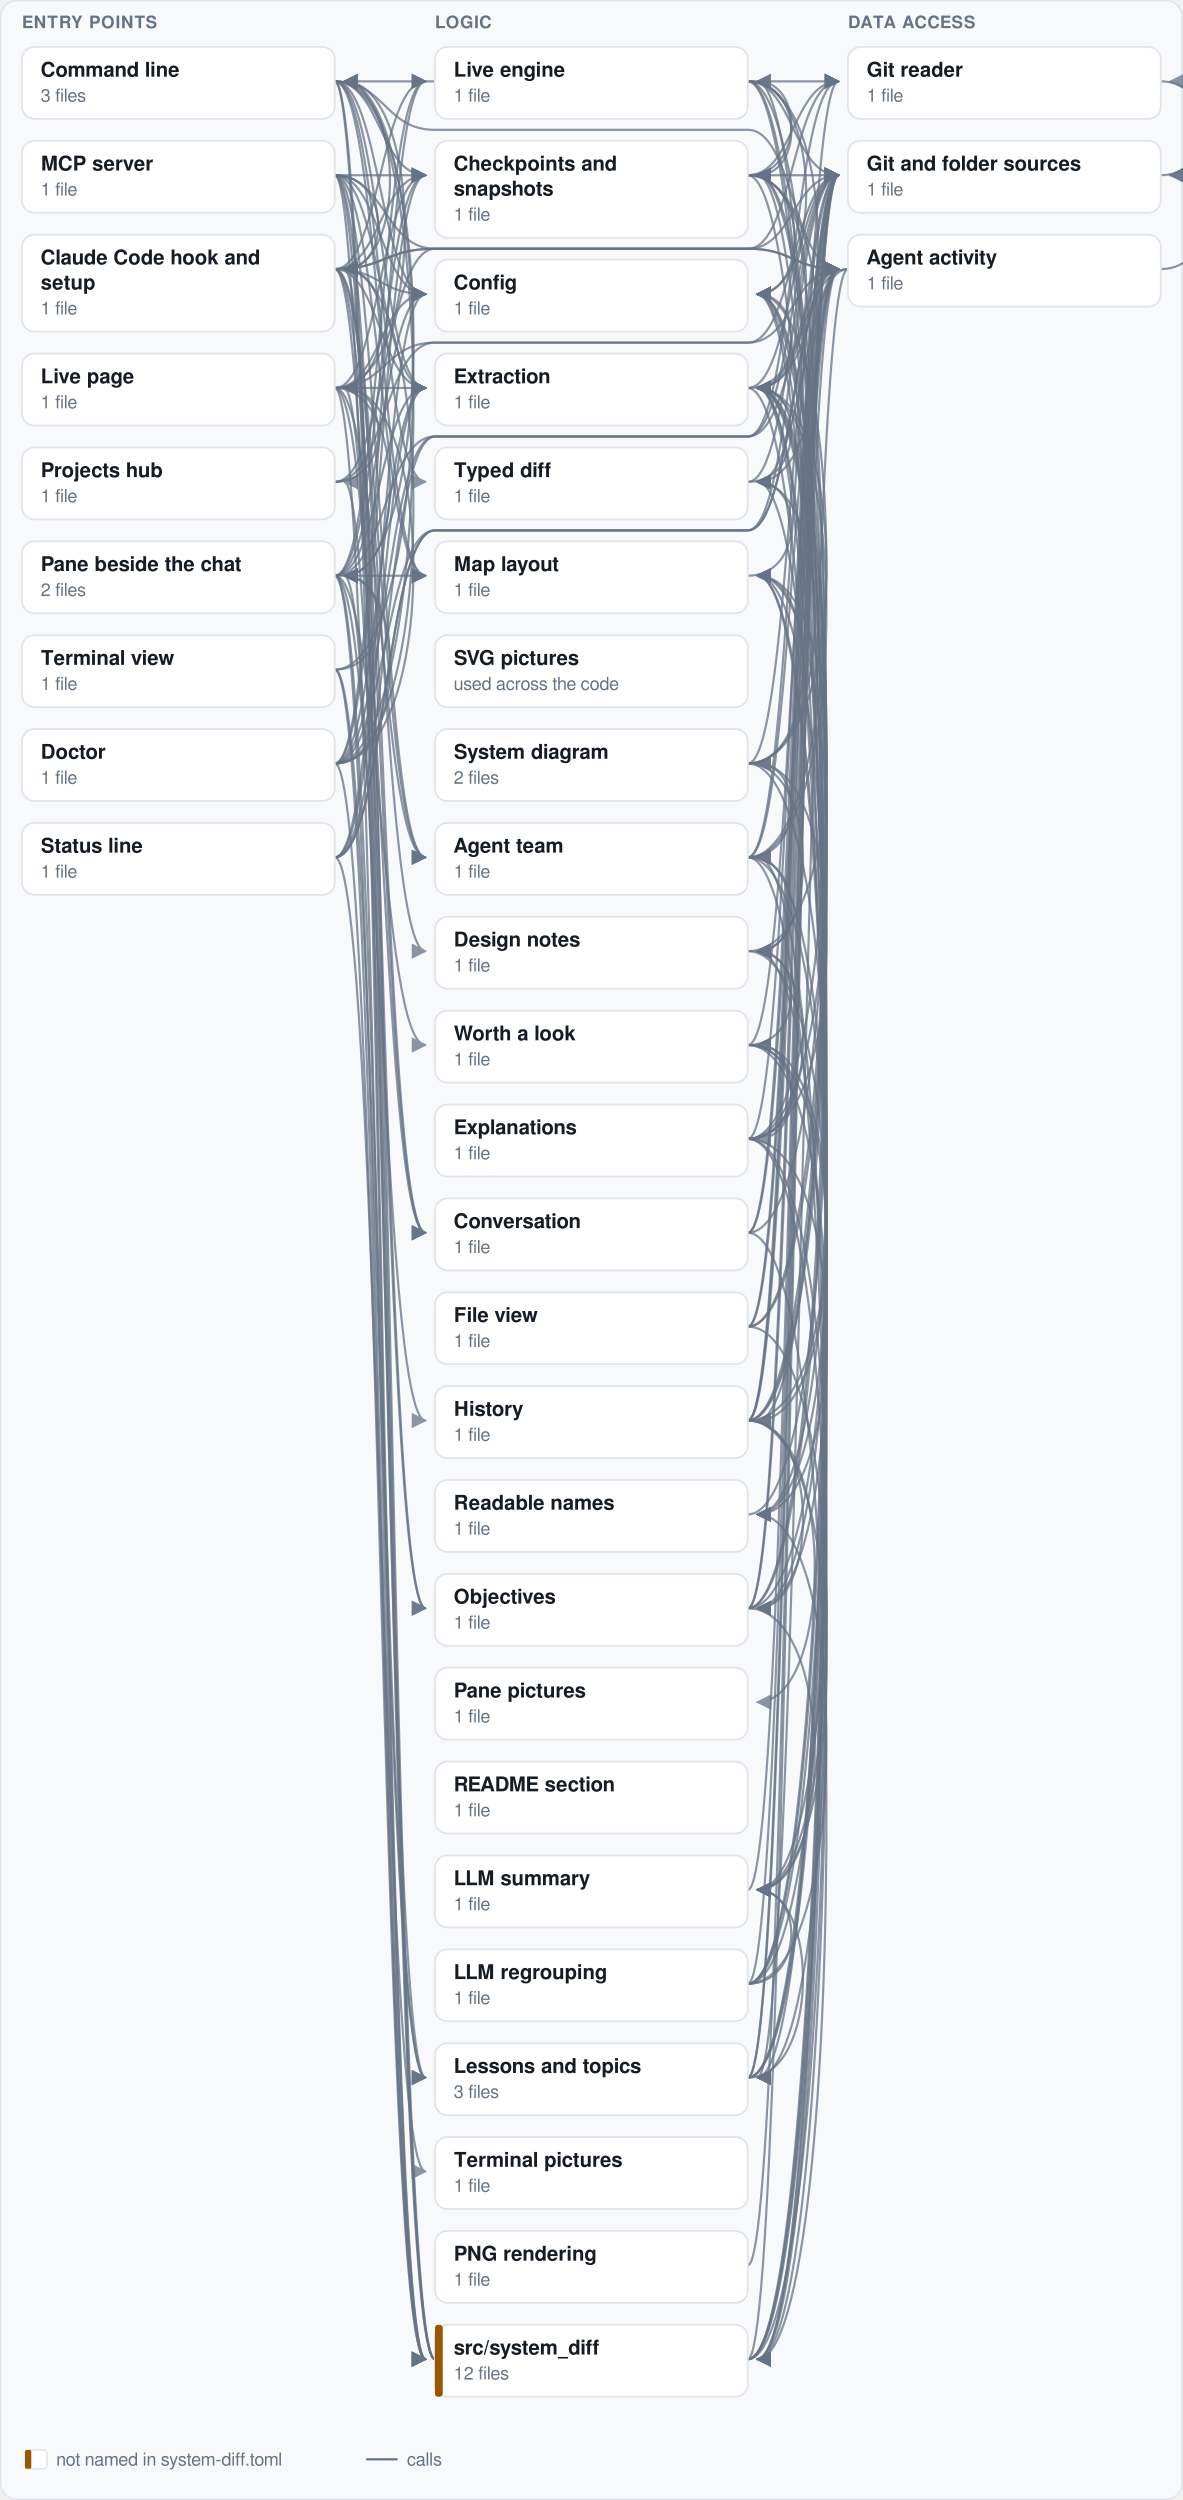
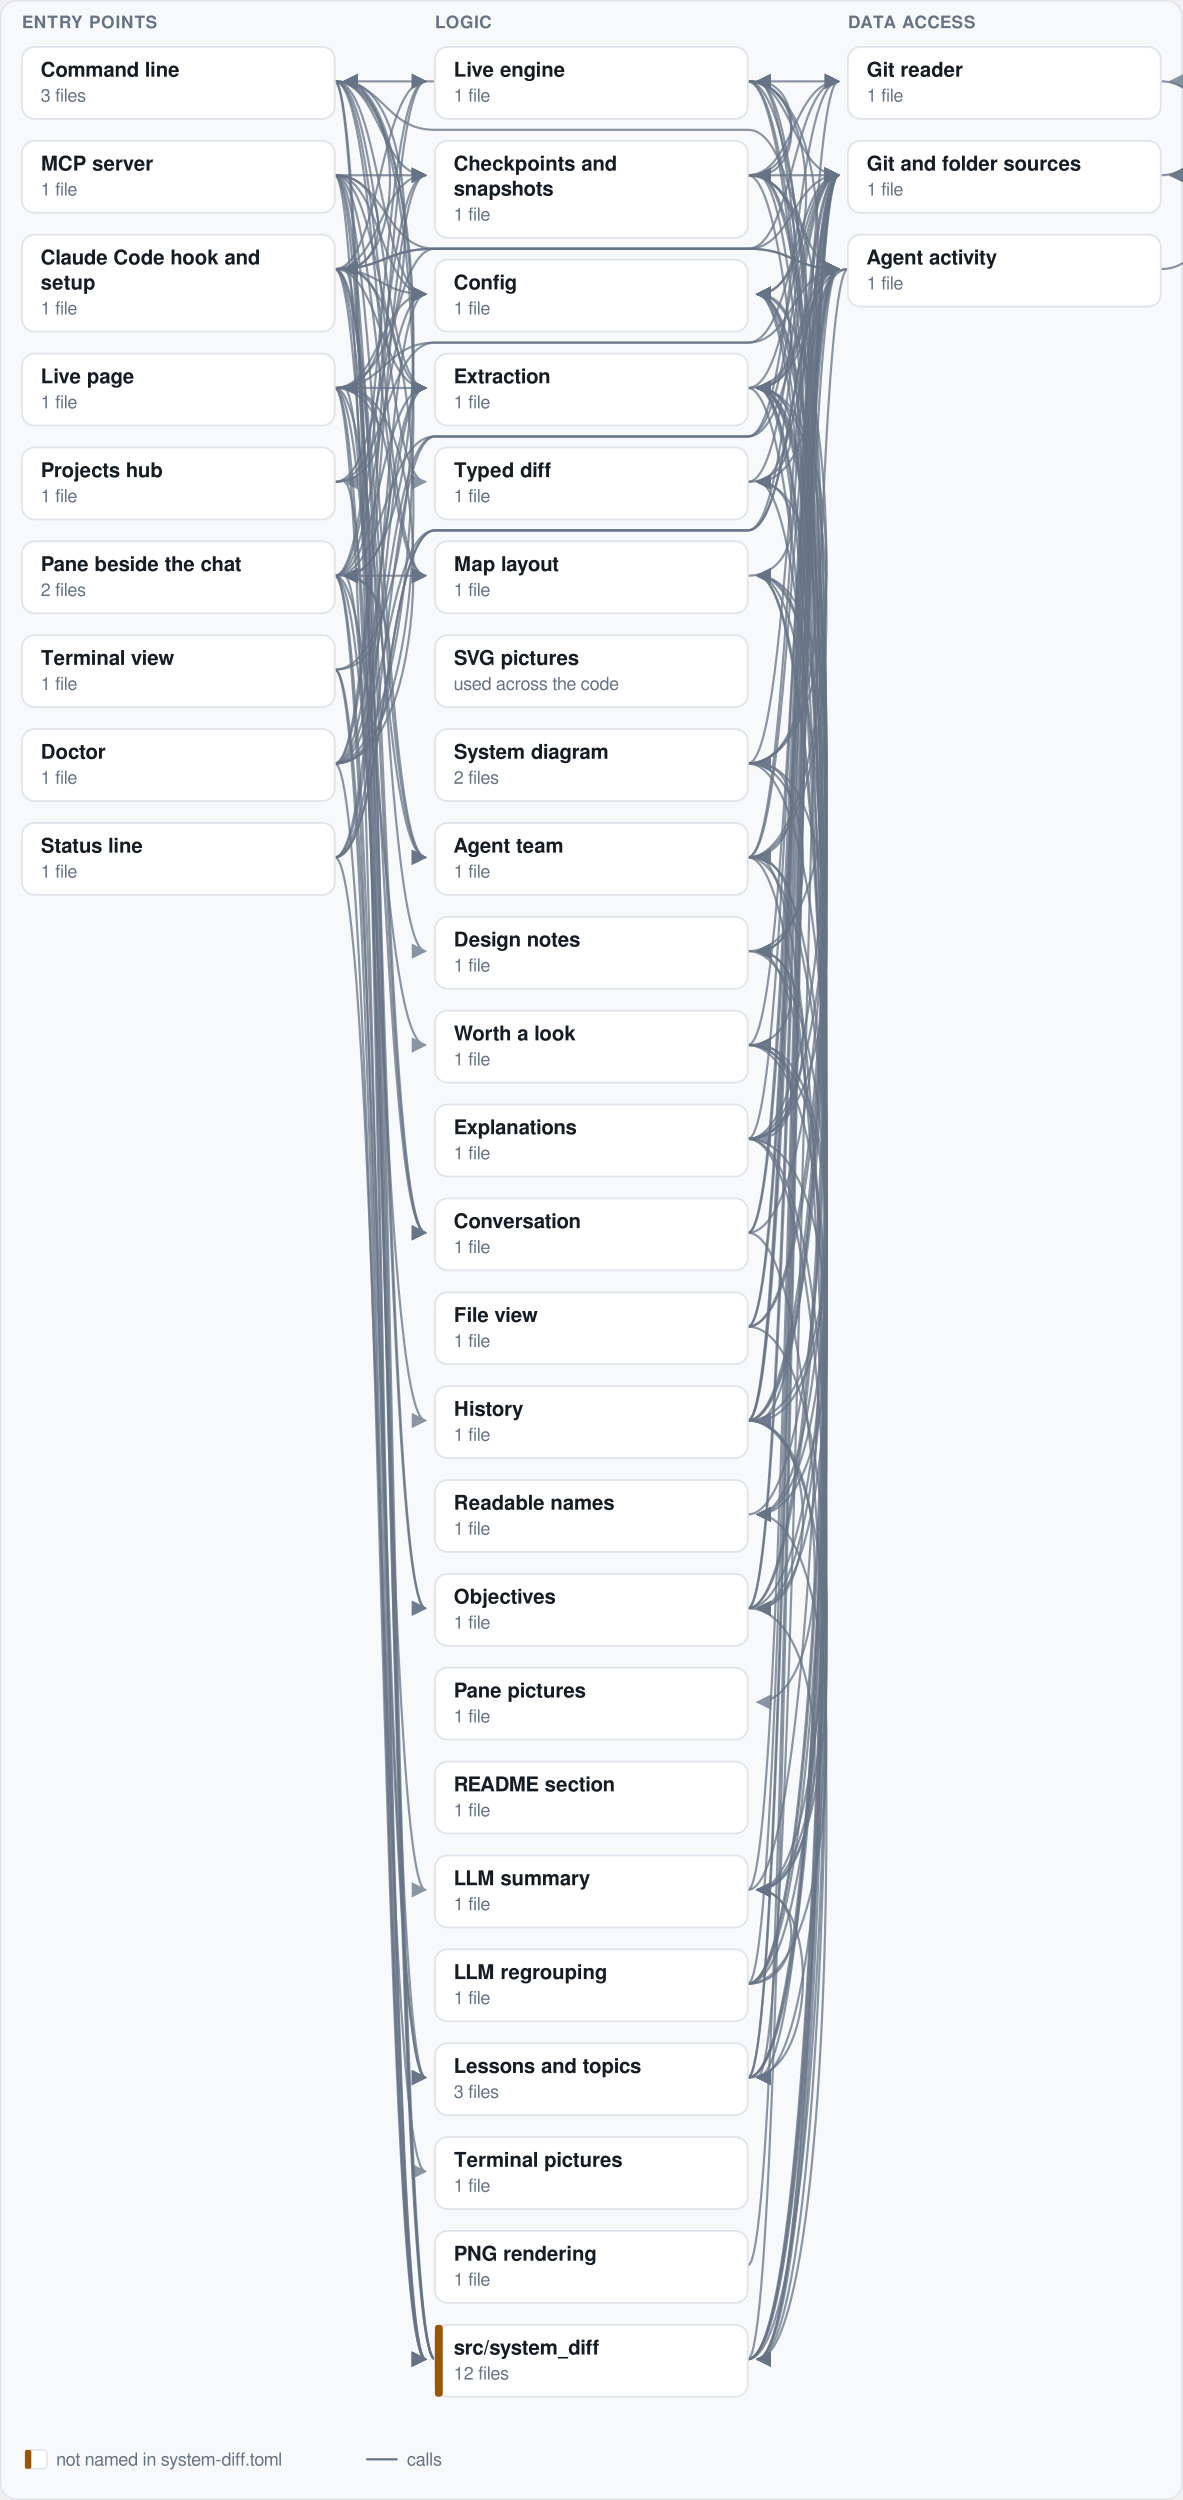
<svg xmlns="http://www.w3.org/2000/svg" width="756" height="1598" viewBox="0 0 756 1598" role="img" aria-label="System map">
  <style>
text { font-family: 'Segoe UI', FreeSans, 'Helvetica Neue', Arial, sans-serif; }
.bg { fill: #f8f9fb; stroke: #e1e5eb; }
.col { font-size: 11px; font-weight: 600; letter-spacing: .05em; fill: #667385; }
.bn .box { fill: #ffffff; stroke: #e1e5eb; stroke-width: 1.2; }
.bn.t-store .box { fill: #e8f0fc; }
.bn.legacy .box { fill: #f8f9fb; stroke: #c3cad4; stroke-dasharray: 5 4; }
.bn.legacy .bn-t { fill: #3b4655; }
.bn .band { fill: #1f5fbf; }
.bn.undeclared .band { fill: #9a5600; }
.bn.s-added .box { stroke: #157347; stroke-width: 1.8; } .bn.s-added .band { fill: #157347; }
.bn.s-changed .box { stroke: #9a5600; stroke-width: 1.8; } .bn.s-changed .band { fill: #9a5600; }
.bn.s-removed .box { stroke: #c4321c; stroke-dasharray: 5 4; fill: #fdecea; } .bn.s-removed .band { fill: #c4321c; }
.bn-t { font-size: 13px; font-weight: 600; fill: #161c24; }
.bn-s { font-size: 11.5px; fill: #667385; }
.bn-p { font-size: 11.5px; fill: #3b4655; } .bn-p.code { font-family: Consolas, Inconsolata, 'DejaVu Sans Mono', monospace; } .bn-p.more { fill: #667385; }
.bn-p.s-added { fill: #157347; font-weight: 600; } .bn-p.s-changed { fill: #9a5600; font-weight: 600; }
.bn-p.s-removed { fill: #c4321c; text-decoration: line-through; }
.be { fill: none; stroke: #667385; stroke-width: 1.4; opacity: .75; }
.be.k-data { stroke: #1f5fbf; } .be.k-network { stroke: #9a5600; stroke-dasharray: 6 4; }
.be.s-added { stroke: #157347; stroke-width: 2.2; opacity: 1; }
.be.s-removed { stroke: #c4321c; stroke-dasharray: 5 4; opacity: 1; }
.ar { fill: #667385; } .ar.k-data { fill: #1f5fbf; } .ar.k-network { fill: #9a5600; }
.ar.s-added { fill: #157347; } .ar.s-removed { fill: #c4321c; } .ar.k-person { fill: #1f5fbf; }
.halo { paint-order: stroke; stroke: #f8f9fb; stroke-width: 4px; stroke-linejoin: round; }
.lg { font-size: 11.5px; fill: #667385; }
.lg.s-added { fill: #157347; font-weight: 600; } .lg.s-changed { fill: #9a5600; font-weight: 600; }
.lg.s-removed { fill: #c4321c; font-weight: 600; }
.foot { font-size: 11.5px; fill: #3b4655; }
.st .box { fill: #ffffff; stroke: #e1e5eb; stroke-width: 1.4; }
.st.hi .box { fill: #e8f0fc; stroke: #1f5fbf; }
.st-w { font-size: 13px; font-weight: 600; fill: #161c24; }
.fl { fill: none; stroke: #667385; stroke-width: 1.4; } .fl.loop { stroke-dasharray: 4 4; }
.fl.gate { stroke: #1f5fbf; stroke-dasharray: 2 4; opacity: .7; }
.fl-note { font-size: 11.5px; fill: #667385; }
.gate .box { fill: #e8f0fc; stroke: #1f5fbf; } .gate text { font-size: 12.5px; font-weight: 600; fill: #1f5fbf; }
.exit { font-size: 12.5px; font-weight: 600; fill: #161c24; }
.lane .box { fill: #ffffff; stroke: #e1e5eb; stroke-width: 1.2; }
.lane.person .box { fill: #e8f0fc; stroke: #1f5fbf; }
.life { stroke: #c9d0da; stroke-width: 1.2; stroke-dasharray: 3 4; }
.msg { fill: none; stroke: #667385; stroke-width: 1.4; }
.msg.frame { stroke: #1f5fbf; stroke-dasharray: 5 4; } .msg.person { stroke: #1f5fbf; stroke-width: 2; }
.msg-t { font-size: 11.5px; fill: #3b4655; } .msg-t.frame { fill: #1f5fbf; } .msg-t.person { fill: #1f5fbf; font-weight: 600; }
.num circle { fill: #667385; } .num.person circle { fill: #1f5fbf; }
.num text { fill: #ffffff; font-size: 10px; font-weight: 700; }
.note .box { fill: #fff3dd; stroke: #e9c98f; } .note text { font-size: 11.5px; fill: #9a5600; }
</style>
  <defs>
    <marker id="ar-call-same" class="ar k-call s-same" viewBox="0 0 10 10" refX="9" refY="5" markerWidth="7" markerHeight="7" orient="auto-start-reverse">
      <path d="M0,0 L10,5 L0,10 z" />
    </marker>
  </defs>
  <rect class="bg" x="0.5" y="0.5" width="755" height="1597" rx="10" />
  <text class="col" x="14" y="18">ENTRY POINTS</text>
  <text class="col" x="278" y="18">LOGIC</text>
  <text class="col" x="542" y="18">DATA ACCESS</text>
  <path class="be k-call s-same" d="M542,172 C513,172 513,308 484,308" marker-end="url(#ar-call-same)" />
  <path class="be k-call s-same" d="M542,172 C513,172 513,248 484,248" marker-end="url(#ar-call-same)" />
  <path class="be k-call s-same" d="M542,172 C513,172 513,1328 484,1328" marker-end="url(#ar-call-same)" />
  <path class="be k-call s-same" d="M742,172 C778,172 778,112 748,112" marker-end="url(#ar-call-same)" />
  <path class="be k-call s-same" d="M214,172 C243,172 243,52 272,52" marker-end="url(#ar-call-same)" />
  <path class="be k-call s-same" d="M214,172 C243,172 243,1028 272,1028" marker-end="url(#ar-call-same)" />
  <path class="be k-call s-same" d="M214,172 C246,172 246,159 278,159 L478,159 C507,159 507,112 536,112" marker-end="url(#ar-call-same)" />
  <path class="be k-call s-same" d="M214,172 C246,172 246,159 278,159 L478,159 C507,159 507,172 536,172" marker-end="url(#ar-call-same)" />
  <path class="be k-call s-same" d="M214,172 C243,172 243,548 272,548" marker-end="url(#ar-call-same)" />
  <path class="be k-call s-same" d="M214,172 C243,172 243,788 272,788" marker-end="url(#ar-call-same)" />
  <path class="be k-call s-same" d="M214,172 C243,172 243,112 272,112" marker-end="url(#ar-call-same)" />
  <path class="be k-call s-same" d="M214,172 C243,172 243,188 272,188" marker-end="url(#ar-call-same)" />
  <path class="be k-call s-same" d="M214,172 C243,172 243,608 272,608" marker-end="url(#ar-call-same)" />
  <path class="be k-call s-same" d="M214,172 C243,172 243,248 272,248" marker-end="url(#ar-call-same)" />
  <path class="be k-call s-same" d="M478,548 C544,548 544,1508 484,1508" marker-end="url(#ar-call-same)" />
  <path class="be k-call s-same" d="M478,548 C514,548 514,488 484,488" marker-end="url(#ar-call-same)" />
  <path class="be k-call s-same" d="M478,548 C544,548 544,248 484,248" marker-end="url(#ar-call-same)" />
  <path class="be k-call s-same" d="M478,548 C507,548 507,172 536,172" marker-end="url(#ar-call-same)" />
  <path class="be k-call s-same" d="M478,548 C544,548 544,188 484,188" marker-end="url(#ar-call-same)" />
  <path class="be k-call s-same" d="M478,548 C514,548 514,608 484,608" marker-end="url(#ar-call-same)" />
  <path class="be k-call s-same" d="M478,548 C544,548 544,1028 484,1028" marker-end="url(#ar-call-same)" />
  <path class="be k-call s-same" d="M478,548 C507,548 507,112 536,112" marker-end="url(#ar-call-same)" />
  <path class="be k-call s-same" d="M478,488 C524,488 524,608 484,608" marker-end="url(#ar-call-same)" />
  <path class="be k-call s-same" d="M478,488 C524,488 524,368 484,368" marker-end="url(#ar-call-same)" />
  <path class="be k-call s-same" d="M478,488 C534,488 534,308 484,308" marker-end="url(#ar-call-same)" />
  <path class="be k-call s-same" d="M478,488 C544,488 544,248 484,248" marker-end="url(#ar-call-same)" />
  <path class="be k-call s-same" d="M478,488 C544,488 544,968 484,968" marker-end="url(#ar-call-same)" />
  <path class="be k-call s-same" d="M478,488 C507,488 507,112 536,112" marker-end="url(#ar-call-same)" />
  <path class="be k-call s-same" d="M478,788 C544,788 544,248 484,248" marker-end="url(#ar-call-same)" />
  <path class="be k-call s-same" d="M478,788 C507,788 507,172 536,172" marker-end="url(#ar-call-same)" />
  <path class="be k-call s-same" d="M478,788 C507,788 507,112 536,112" marker-end="url(#ar-call-same)" />
  <path class="be k-call s-same" d="M478,788 C544,788 544,1508 484,1508" marker-end="url(#ar-call-same)" />
  <path class="be k-call s-same" d="M214,52 C243,52 243,1508 272,1508" marker-end="url(#ar-call-same)" />
  <path class="be k-call s-same" d="M214,52 C260,52 260,172 220,172" marker-end="url(#ar-call-same)" />
  <path class="be k-call s-same" d="M214,52 C280,52 280,368 220,368" marker-end="url(#ar-call-same)" />
  <path class="be k-call s-same" d="M214,52 C243,52 243,188 272,188" marker-end="url(#ar-call-same)" />
  <path class="be k-call s-same" d="M214,52 C243,52 243,248 272,248" marker-end="url(#ar-call-same)" />
  <path class="be k-call s-same" d="M214,52 C243,52 243,368 272,368" marker-end="url(#ar-call-same)" />
  <path class="be k-call s-same" d="M214,52 C243,52 243,1328 272,1328" marker-end="url(#ar-call-same)" />
  <path class="be k-call s-same" d="M214,52 C246,52 246,83 278,83 L478,83 C507,83 507,172 536,172" marker-end="url(#ar-call-same)" />
  <path class="be k-call s-same" d="M214,52 C243,52 243,112 272,112" marker-end="url(#ar-call-same)" />
  <path class="be k-call s-same" d="M214,52 C243,52 243,308 272,308" marker-end="url(#ar-call-same)" />
  <path class="be k-call s-same" d="M478,112 C526.7,112 526.7,248 484,248" marker-end="url(#ar-call-same)" />
  <path class="be k-call s-same" d="M478,112 C516.7,112 516.7,188 484,188" marker-end="url(#ar-call-same)" />
  <path class="be k-call s-same" d="M478,112 C536.7,112 536.7,308 484,308" marker-end="url(#ar-call-same)" />
  <path class="be k-call s-same" d="M478,112 C507,112 507,52 536,52" marker-end="url(#ar-call-same)" />
  <path class="be k-call s-same" d="M478,112 C514,112 514,52 484,52" marker-end="url(#ar-call-same)" />
  <path class="be k-call s-same" d="M478,112 C507,112 507,112 536,112" marker-end="url(#ar-call-same)" />
  <path class="be k-call s-same" d="M478,112 C544,112 544,1508 484,1508" marker-end="url(#ar-call-same)" />
  <path class="be k-call s-same" d="M478,608 C544,608 544,368 484,368" marker-end="url(#ar-call-same)" />
  <path class="be k-call s-same" d="M478,608 C544,608 544,968 484,968" marker-end="url(#ar-call-same)" />
  <path class="be k-call s-same" d="M478,308 C507,308 507,112 536,112" marker-end="url(#ar-call-same)" />
  <path class="be k-call s-same" d="M478,308 C514,308 514,248 484,248" marker-end="url(#ar-call-same)" />
  <path class="be k-call s-same" d="M214,488 C246,488 246,279 278,279 L478,279 C507,279 507,112 536,112" marker-end="url(#ar-call-same)" />
  <path class="be k-call s-same" d="M214,488 C243,488 243,1508 272,1508" marker-end="url(#ar-call-same)" />
  <path class="be k-call s-same" d="M214,488 C243,488 243,52 272,52" marker-end="url(#ar-call-same)" />
  <path class="be k-call s-same" d="M214,488 C246,488 246,339 278,339 L478,339 C507,339 507,172 536,172" marker-end="url(#ar-call-same)" />
  <path class="be k-call s-same" d="M214,488 C280,488 280,172 220,172" marker-end="url(#ar-call-same)" />
  <path class="be k-call s-same" d="M214,488 C280,488 280,52 220,52" marker-end="url(#ar-call-same)" />
  <path class="be k-call s-same" d="M214,488 C243,488 243,112 272,112" marker-end="url(#ar-call-same)" />
  <path class="be k-call s-same" d="M214,488 C243,488 243,248 272,248" marker-end="url(#ar-call-same)" />
  <path class="be k-call s-same" d="M214,488 C260,488 260,368 220,368" marker-end="url(#ar-call-same)" />
  <path class="be k-call s-same" d="M214,488 C280,488 280,248 220,248" marker-end="url(#ar-call-same)" />
  <path class="be k-call s-same" d="M478,728 C514,728 514,668 484,668" marker-end="url(#ar-call-same)" />
  <path class="be k-call s-same" d="M478,728 C544,728 544,1328 484,1328" marker-end="url(#ar-call-same)" />
  <path class="be k-call s-same" d="M478,728 C544,728 544,968 484,968" marker-end="url(#ar-call-same)" />
  <path class="be k-call s-same" d="M478,728 C544,728 544,1208 484,1208" marker-end="url(#ar-call-same)" />
  <path class="be k-call s-same" d="M478,728 C544,728 544,248 484,248" marker-end="url(#ar-call-same)" />
  <path class="be k-call s-same" d="M478,728 C544,728 544,488 484,488" marker-end="url(#ar-call-same)" />
  <path class="be k-call s-same" d="M478,728 C524,728 524,608 484,608" marker-end="url(#ar-call-same)" />
  <path class="be k-call s-same" d="M478,728 C544,728 544,368 484,368" marker-end="url(#ar-call-same)" />
  <path class="be k-call s-same" d="M478,728 C507,728 507,112 536,112" marker-end="url(#ar-call-same)" />
  <path class="be k-call s-same" d="M478,248 C514,248 514,188 484,188" marker-end="url(#ar-call-same)" />
  <path class="be k-call s-same" d="M478,248 C507,248 507,112 536,112" marker-end="url(#ar-call-same)" />
  <path class="be k-call s-same" d="M478,248 C544,248 544,1508 484,1508" marker-end="url(#ar-call-same)" />
  <path class="be k-call s-same" d="M478,848 C507,848 507,172 536,172" marker-end="url(#ar-call-same)" />
  <path class="be k-call s-same" d="M478,848 C544,848 544,248 484,248" marker-end="url(#ar-call-same)" />
  <path class="be k-call s-same" d="M478,848 C544,848 544,1208 484,1208" marker-end="url(#ar-call-same)" />
  <path class="be k-call s-same" d="M478,848 C544,848 544,188 484,188" marker-end="url(#ar-call-same)" />
  <path class="be k-call s-same" d="M478,848 C507,848 507,112 536,112" marker-end="url(#ar-call-same)" />
  <path class="be k-call s-same" d="M742,52 C778,52 778,112 748,112" marker-end="url(#ar-call-same)" />
  <path class="be k-call s-same" d="M478,368 C514,368 514,308 484,308" marker-end="url(#ar-call-same)" />
  <path class="be k-call s-same" d="M478,908 C544,908 544,668 484,668" marker-end="url(#ar-call-same)" />
  <path class="be k-call s-same" d="M478,908 C507,908 507,172 536,172" marker-end="url(#ar-call-same)" />
  <path class="be k-call s-same" d="M478,908 C544,908 544,248 484,248" marker-end="url(#ar-call-same)" />
  <path class="be k-call s-same" d="M478,908 C507,908 507,112 536,112" marker-end="url(#ar-call-same)" />
  <path class="be k-call s-same" d="M478,908 C534,908 534,1088 484,1088" marker-end="url(#ar-call-same)" />
  <path class="be k-call s-same" d="M478,908 C507,908 507,52 536,52" marker-end="url(#ar-call-same)" />
  <path class="be k-call s-same" d="M478,908 C544,908 544,1208 484,1208" marker-end="url(#ar-call-same)" />
  <path class="be k-call s-same" d="M478,908 C524,908 524,1028 484,1028" marker-end="url(#ar-call-same)" />
  <path class="be k-call s-same" d="M478,908 C544,908 544,112 484,112" marker-end="url(#ar-call-same)" />
  <path class="be k-call s-same" d="M478,908 C544,908 544,188 484,188" marker-end="url(#ar-call-same)" />
  <path class="be k-call s-same" d="M214,308 C246,308 246,159 278,159 L478,159 C507,159 507,52 536,52" marker-end="url(#ar-call-same)" />
  <path class="be k-call s-same" d="M214,308 C246,308 246,219 278,219 L478,219 C507,219 507,112 536,112" marker-end="url(#ar-call-same)" />
  <path class="be k-call s-same" d="M214,308 C250,308 250,248 220,248" marker-end="url(#ar-call-same)" />
  <path class="be k-call s-same" d="M478,668 C507,668 507,172 536,172" marker-end="url(#ar-call-same)" />
  <path class="be k-call s-same" d="M478,668 C514,668 514,608 484,608" marker-end="url(#ar-call-same)" />
  <path class="be k-call s-same" d="M478,668 C514,668 514,728 484,728" marker-end="url(#ar-call-same)" />
  <path class="be k-call s-same" d="M478,668 C544,668 544,908 484,908" marker-end="url(#ar-call-same)" />
  <path class="be k-call s-same" d="M478,668 C544,668 544,1028 484,1028" marker-end="url(#ar-call-same)" />
  <path class="be k-call s-same" d="M478,1328 C507,1328 507,172 536,172" marker-end="url(#ar-call-same)" />
  <path class="be k-call s-same" d="M478,1328 C544,1328 544,308 484,308" marker-end="url(#ar-call-same)" />
  <path class="be k-call s-same" d="M478,1328 C544,1328 544,248 484,248" marker-end="url(#ar-call-same)" />
  <path class="be k-call s-same" d="M478,1328 C544,1328 544,368 484,368" marker-end="url(#ar-call-same)" />
  <path class="be k-call s-same" d="M478,1328 C524,1328 524,1208 484,1208" marker-end="url(#ar-call-same)" />
  <path class="be k-call s-same" d="M478,1328 C507,1328 507,112 536,112" marker-end="url(#ar-call-same)" />
  <path class="be k-call s-same" d="M478,52 C507,52 507,52 536,52" marker-end="url(#ar-call-same)" />
  <path class="be k-call s-same" d="M478,52 C514,52 514,112 484,112" marker-end="url(#ar-call-same)" />
  <path class="be k-call s-same" d="M478,52 C507,52 507,112 536,112" marker-end="url(#ar-call-same)" />
  <path class="be k-call s-same" d="M278,52 C249,52 249,52 220,52" marker-end="url(#ar-call-same)" />
  <path class="be k-call s-same" d="M478,52 C526.7,52 526.7,188 484,188" marker-end="url(#ar-call-same)" />
  <path class="be k-call s-same" d="M478,52 C536.7,52 536.7,248 484,248" marker-end="url(#ar-call-same)" />
  <path class="be k-call s-same" d="M478,52 C544,52 544,908 484,908" marker-end="url(#ar-call-same)" />
  <path class="be k-call s-same" d="M478,52 C544,52 544,1328 484,1328" marker-end="url(#ar-call-same)" />
  <path class="be k-call s-same" d="M478,52 C544,52 544,1508 484,1508" marker-end="url(#ar-call-same)" />
  <path class="be k-call s-same" d="M214,112 C243,112 243,1508 272,1508" marker-end="url(#ar-call-same)" />
  <path class="be k-call s-same" d="M214,112 C243,112 243,788 272,788" marker-end="url(#ar-call-same)" />
  <path class="be k-call s-same" d="M214,112 C243,112 243,248 272,248" marker-end="url(#ar-call-same)" />
  <path class="be k-call s-same" d="M214,112 C243,112 243,1028 272,1028" marker-end="url(#ar-call-same)" />
  <path class="be k-call s-same" d="M214,112 C246,112 246,159 278,159 L478,159 C507,159 507,172 536,172" marker-end="url(#ar-call-same)" />
  <path class="be k-call s-same" d="M214,112 C250,112 250,172 220,172" marker-end="url(#ar-call-same)" />
  <path class="be k-call s-same" d="M214,112 C243,112 243,548 272,548" marker-end="url(#ar-call-same)" />
  <path class="be k-call s-same" d="M214,112 C243,112 243,112 272,112" marker-end="url(#ar-call-same)" />
  <path class="be k-call s-same" d="M214,112 C243,112 243,188 272,188" marker-end="url(#ar-call-same)" />
  <path class="be k-call s-same" d="M214,112 C243,112 243,368 272,368" marker-end="url(#ar-call-same)" />
  <path class="be k-call s-same" d="M478,968 C544,968 544,368 484,368" marker-end="url(#ar-call-same)" />
  <path class="be k-call s-same" d="M478,1208 C507,1208 507,112 536,112" marker-end="url(#ar-call-same)" />
+   <path class="be k-call s-same" d="M478,1208 C544,1208 544,52 484,52" marker-end="url(#ar-call-same)" />
  <path class="be k-call s-same" d="M478,1028 C507,1028 507,172 536,172" marker-end="url(#ar-call-same)" />
  <path class="be k-call s-same" d="M478,1028 C544,1028 544,548 484,548" marker-end="url(#ar-call-same)" />
  <path class="be k-call s-same" d="M478,1028 C544,1028 544,112 484,112" marker-end="url(#ar-call-same)" />
  <path class="be k-call s-same" d="M478,1028 C544,1028 544,188 484,188" marker-end="url(#ar-call-same)" />
  <path class="be k-call s-same" d="M478,1028 C534,1028 534,1208 484,1208" marker-end="url(#ar-call-same)" />
  <path class="be k-call s-same" d="M478,1028 C507,1028 507,112 536,112" marker-end="url(#ar-call-same)" />
  <path class="be k-call s-same" d="M214,368 C243,368 243,908 272,908" marker-end="url(#ar-call-same)" />
  <path class="be k-call s-same" d="M214,368 C243,368 243,1508 272,1508" marker-end="url(#ar-call-same)" />
  <path class="be k-call s-same" d="M214,368 C243,368 243,112 272,112" marker-end="url(#ar-call-same)" />
  <path class="be k-call s-same" d="M214,368 C243,368 243,1328 272,1328" marker-end="url(#ar-call-same)" />
  <path class="be k-call s-same" d="M214,368 C243,368 243,188 272,188" marker-end="url(#ar-call-same)" />
  <path class="be k-call s-same" d="M214,368 C243,368 243,248 272,248" marker-end="url(#ar-call-same)" />
  <path class="be k-call s-same" d="M214,368 C246,368 246,279 278,279 L478,279 C507,279 507,172 536,172" marker-end="url(#ar-call-same)" />
  <path class="be k-call s-same" d="M214,368 C243,368 243,368 272,368" marker-end="url(#ar-call-same)" />
  <path class="be k-call s-same" d="M214,368 C243,368 243,668 272,668" marker-end="url(#ar-call-same)" />
  <path class="be k-call s-same" d="M214,368 C243,368 243,52 272,52" marker-end="url(#ar-call-same)" />
  <path class="be k-call s-same" d="M478,1448 C507,1448 507,112 536,112" marker-end="url(#ar-call-same)" />
  <path class="be k-call s-same" d="M478,1268 C544,1268 544,188 484,188" marker-end="url(#ar-call-same)" />
  <path class="be k-call s-same" d="M478,1268 C544,1268 544,608 484,608" marker-end="url(#ar-call-same)" />
  <path class="be k-call s-same" d="M478,1268 C544,1268 544,248 484,248" marker-end="url(#ar-call-same)" />
  <path class="be k-call s-same" d="M478,1268 C544,1268 544,368 484,368" marker-end="url(#ar-call-same)" />
  <path class="be k-call s-same" d="M478,1268 C544,1268 544,968 484,968" marker-end="url(#ar-call-same)" />
  <path class="be k-call s-same" d="M478,1268 C514,1268 514,1208 484,1208" marker-end="url(#ar-call-same)" />
  <path class="be k-call s-same" d="M478,1268 C507,1268 507,112 536,112" marker-end="url(#ar-call-same)" />
  <path class="be k-call s-same" d="M742,112 C778,112 778,52 748,52" marker-end="url(#ar-call-same)" />
  <path class="be k-call s-same" d="M478,1508 C507,1508 507,112 536,112" marker-end="url(#ar-call-same)" />
  <path class="be k-call s-same" d="M478,1508 C544,1508 544,188 484,188" marker-end="url(#ar-call-same)" />
  <path class="be k-call s-same" d="M478,1508 C544,1508 544,248 484,248" marker-end="url(#ar-call-same)" />
  <path class="be k-call s-same" d="M278,1508 C249,1508 249,248 220,248" marker-end="url(#ar-call-same)" />
  <path class="be k-call s-same" d="M478,1508 C544,1508 544,548 484,548" marker-end="url(#ar-call-same)" />
  <path class="be k-call s-same" d="M278,1508 C249,1508 249,308 220,308" marker-end="url(#ar-call-same)" />
  <path class="be k-call s-same" d="M478,1508 C544,1508 544,112 484,112" marker-end="url(#ar-call-same)" />
  <path class="be k-call s-same" d="M478,1508 C544,1508 544,52 484,52" marker-end="url(#ar-call-same)" />
  <path class="be k-call s-same" d="M278,1508 C249,1508 249,368 220,368" marker-end="url(#ar-call-same)" />
  <path class="be k-call s-same" d="M278,1508 C249,1508 249,172 220,172" marker-end="url(#ar-call-same)" />
  <path class="be k-call s-same" d="M214,548 C246,548 246,339 278,339 L478,339 C507,339 507,172 536,172" marker-end="url(#ar-call-same)" />
  <path class="be k-call s-same" d="M214,548 C243,548 243,188 272,188" marker-end="url(#ar-call-same)" />
  <path class="be k-call s-same" d="M214,548 C243,548 243,248 272,248" marker-end="url(#ar-call-same)" />
  <path class="be k-call s-same" d="M214,548 C246,548 246,279 278,279 L478,279 C507,279 507,52 536,52" marker-end="url(#ar-call-same)" />
  <path class="be k-call s-same" d="M214,548 C246,548 246,339 278,339 L478,339 C507,339 507,112 536,112" marker-end="url(#ar-call-same)" />
  <path class="be k-call s-same" d="M214,548 C243,548 243,1388 272,1388" marker-end="url(#ar-call-same)" />
  <path class="be k-call s-same" d="M214,428 C250,428 250,368 220,368" marker-end="url(#ar-call-same)" />
  <path class="be k-call s-same" d="M214,428 C280,428 280,52 220,52" marker-end="url(#ar-call-same)" />
  <path class="be k-call s-same" d="M214,428 C243,428 243,1328 272,1328" marker-end="url(#ar-call-same)" />
  <path class="be k-call s-same" d="M214,428 C243,428 243,1508 272,1508" marker-end="url(#ar-call-same)" />
  <path class="be k-call s-same" d="M214,248 C243,248 243,1508 272,1508" marker-end="url(#ar-call-same)" />
  <path class="be k-call s-same" d="M214,248 C272.7,248 272.7,52 220,52" marker-end="url(#ar-call-same)" />
  <path class="be k-call s-same" d="M214,248 C243,248 243,188 272,188" marker-end="url(#ar-call-same)" />
  <path class="be k-call s-same" d="M214,248 C260,248 260,368 220,368" marker-end="url(#ar-call-same)" />
  <path class="be k-call s-same" d="M214,248 C243,248 243,248 272,248" marker-end="url(#ar-call-same)" />
+   <path class="be k-call s-same" d="M214,248 C243,248 243,1208 272,1208" marker-end="url(#ar-call-same)" />
  <path class="be k-call s-same" d="M214,248 C246,248 246,219 278,219 L478,219 C507,219 507,172 536,172" marker-end="url(#ar-call-same)" />
  <path class="be k-call s-same" d="M214,248 C252.7,248 252.7,172 220,172" marker-end="url(#ar-call-same)" />
  <path class="be k-call s-same" d="M214,248 C243,248 243,548 272,548" marker-end="url(#ar-call-same)" />
  <path class="be k-call s-same" d="M214,248 C243,248 243,788 272,788" marker-end="url(#ar-call-same)" />
-   <path class="be k-call s-same" d="M214,248 C243,248 243,112 272,112" marker-end="url(#ar-call-same)" />
  <g class="bn t-component s-same" transform="translate(14,30)">
    <rect class="box" width="200" height="46" rx="8" />
    <text x="12" y="19" class="bn-t">Command line</text>
    <text x="12" y="35" class="bn-s">3 files</text>
  </g>
  <g class="bn t-component s-same" transform="translate(14,90)">
    <rect class="box" width="200" height="46" rx="8" />
    <text x="12" y="19" class="bn-t">MCP server</text>
    <text x="12" y="35" class="bn-s">1 file</text>
  </g>
  <g class="bn t-component s-same" transform="translate(14,150)">
    <rect class="box" width="200" height="62" rx="8" />
    <text x="12" y="19" class="bn-t">Claude Code hook and</text>
    <text x="12" y="35" class="bn-t">setup</text>
    <text x="12" y="51" class="bn-s">1 file</text>
  </g>
  <g class="bn t-component s-same" transform="translate(14,226)">
    <rect class="box" width="200" height="46" rx="8" />
    <text x="12" y="19" class="bn-t">Live page</text>
    <text x="12" y="35" class="bn-s">1 file</text>
  </g>
  <g class="bn t-component s-same" transform="translate(14,286)">
    <rect class="box" width="200" height="46" rx="8" />
    <text x="12" y="19" class="bn-t">Projects hub</text>
    <text x="12" y="35" class="bn-s">1 file</text>
  </g>
  <g class="bn t-component s-same" transform="translate(278,30)">
    <rect class="box" width="200" height="46" rx="8" />
    <text x="12" y="19" class="bn-t">Live engine</text>
    <text x="12" y="35" class="bn-s">1 file</text>
  </g>
  <g class="bn t-component s-same" transform="translate(542,30)">
    <rect class="box" width="200" height="46" rx="8" />
    <text x="12" y="19" class="bn-t">Git reader</text>
    <text x="12" y="35" class="bn-s">1 file</text>
  </g>
  <g class="bn t-component s-same" transform="translate(14,346)">
    <rect class="box" width="200" height="46" rx="8" />
    <text x="12" y="19" class="bn-t">Pane beside the chat</text>
    <text x="12" y="35" class="bn-s">2 files</text>
  </g>
  <g class="bn t-component s-same" transform="translate(14,406)">
    <rect class="box" width="200" height="46" rx="8" />
    <text x="12" y="19" class="bn-t">Terminal view</text>
    <text x="12" y="35" class="bn-s">1 file</text>
  </g>
  <g class="bn t-component s-same" transform="translate(14,466)">
    <rect class="box" width="200" height="46" rx="8" />
    <text x="12" y="19" class="bn-t">Doctor</text>
    <text x="12" y="35" class="bn-s">1 file</text>
  </g>
  <g class="bn t-component s-same" transform="translate(14,526)">
    <rect class="box" width="200" height="46" rx="8" />
    <text x="12" y="19" class="bn-t">Status line</text>
    <text x="12" y="35" class="bn-s">1 file</text>
  </g>
  <g class="bn t-component s-same" transform="translate(278,90)">
    <rect class="box" width="200" height="62" rx="8" />
    <text x="12" y="19" class="bn-t">Checkpoints and</text>
    <text x="12" y="35" class="bn-t">snapshots</text>
    <text x="12" y="51" class="bn-s">1 file</text>
  </g>
  <g class="bn t-component s-same" transform="translate(278,166)">
    <rect class="box" width="200" height="46" rx="8" />
    <text x="12" y="19" class="bn-t">Config</text>
    <text x="12" y="35" class="bn-s">1 file</text>
  </g>
  <g class="bn t-component s-same" transform="translate(278,226)">
    <rect class="box" width="200" height="46" rx="8" />
    <text x="12" y="19" class="bn-t">Extraction</text>
    <text x="12" y="35" class="bn-s">1 file</text>
  </g>
  <g class="bn t-component s-same" transform="translate(278,286)">
    <rect class="box" width="200" height="46" rx="8" />
    <text x="12" y="19" class="bn-t">Typed diff</text>
    <text x="12" y="35" class="bn-s">1 file</text>
  </g>
  <g class="bn t-component s-same" transform="translate(278,346)">
    <rect class="box" width="200" height="46" rx="8" />
    <text x="12" y="19" class="bn-t">Map layout</text>
    <text x="12" y="35" class="bn-s">1 file</text>
  </g>
  <g class="bn t-component s-same" transform="translate(278,406)">
    <rect class="box" width="200" height="46" rx="8" />
    <text x="12" y="19" class="bn-t">SVG pictures</text>
    <text x="12" y="35" class="bn-s">used across the code</text>
  </g>
  <g class="bn t-component s-same" transform="translate(278,466)">
    <rect class="box" width="200" height="46" rx="8" />
    <text x="12" y="19" class="bn-t">System diagram</text>
    <text x="12" y="35" class="bn-s">2 files</text>
  </g>
  <g class="bn t-component s-same" transform="translate(278,526)">
    <rect class="box" width="200" height="46" rx="8" />
    <text x="12" y="19" class="bn-t">Agent team</text>
    <text x="12" y="35" class="bn-s">1 file</text>
  </g>
  <g class="bn t-component s-same" transform="translate(278,586)">
    <rect class="box" width="200" height="46" rx="8" />
    <text x="12" y="19" class="bn-t">Design notes</text>
    <text x="12" y="35" class="bn-s">1 file</text>
  </g>
  <g class="bn t-component s-same" transform="translate(278,646)">
    <rect class="box" width="200" height="46" rx="8" />
    <text x="12" y="19" class="bn-t">Worth a look</text>
    <text x="12" y="35" class="bn-s">1 file</text>
  </g>
  <g class="bn t-component s-same" transform="translate(278,706)">
    <rect class="box" width="200" height="46" rx="8" />
    <text x="12" y="19" class="bn-t">Explanations</text>
    <text x="12" y="35" class="bn-s">1 file</text>
  </g>
  <g class="bn t-component s-same" transform="translate(278,766)">
    <rect class="box" width="200" height="46" rx="8" />
    <text x="12" y="19" class="bn-t">Conversation</text>
    <text x="12" y="35" class="bn-s">1 file</text>
  </g>
  <g class="bn t-component s-same" transform="translate(278,826)">
    <rect class="box" width="200" height="46" rx="8" />
    <text x="12" y="19" class="bn-t">File view</text>
    <text x="12" y="35" class="bn-s">1 file</text>
  </g>
  <g class="bn t-component s-same" transform="translate(278,886)">
    <rect class="box" width="200" height="46" rx="8" />
    <text x="12" y="19" class="bn-t">History</text>
    <text x="12" y="35" class="bn-s">1 file</text>
  </g>
  <g class="bn t-component s-same" transform="translate(278,946)">
    <rect class="box" width="200" height="46" rx="8" />
    <text x="12" y="19" class="bn-t">Readable names</text>
    <text x="12" y="35" class="bn-s">1 file</text>
  </g>
  <g class="bn t-component s-same" transform="translate(278,1006)">
    <rect class="box" width="200" height="46" rx="8" />
    <text x="12" y="19" class="bn-t">Objectives</text>
    <text x="12" y="35" class="bn-s">1 file</text>
  </g>
  <g class="bn t-component s-same" transform="translate(278,1066)">
    <rect class="box" width="200" height="46" rx="8" />
    <text x="12" y="19" class="bn-t">Pane pictures</text>
    <text x="12" y="35" class="bn-s">1 file</text>
  </g>
  <g class="bn t-component s-same" transform="translate(278,1126)">
    <rect class="box" width="200" height="46" rx="8" />
    <text x="12" y="19" class="bn-t">README section</text>
    <text x="12" y="35" class="bn-s">1 file</text>
  </g>
  <g class="bn t-component s-same" transform="translate(278,1186)">
    <rect class="box" width="200" height="46" rx="8" />
    <text x="12" y="19" class="bn-t">LLM summary</text>
    <text x="12" y="35" class="bn-s">1 file</text>
  </g>
  <g class="bn t-component s-same" transform="translate(278,1246)">
    <rect class="box" width="200" height="46" rx="8" />
    <text x="12" y="19" class="bn-t">LLM regrouping</text>
    <text x="12" y="35" class="bn-s">1 file</text>
  </g>
  <g class="bn t-component s-same" transform="translate(278,1306)">
    <rect class="box" width="200" height="46" rx="8" />
    <text x="12" y="19" class="bn-t">Lessons and topics</text>
    <text x="12" y="35" class="bn-s">3 files</text>
  </g>
  <g class="bn t-component s-same" transform="translate(278,1366)">
    <rect class="box" width="200" height="46" rx="8" />
    <text x="12" y="19" class="bn-t">Terminal pictures</text>
    <text x="12" y="35" class="bn-s">1 file</text>
  </g>
  <g class="bn t-component s-same" transform="translate(278,1426)">
    <rect class="box" width="200" height="46" rx="8" />
    <text x="12" y="19" class="bn-t">PNG rendering</text>
    <text x="12" y="35" class="bn-s">1 file</text>
  </g>
  <g class="bn t-component s-same" transform="translate(542,90)">
    <rect class="box" width="200" height="46" rx="8" />
    <text x="12" y="19" class="bn-t">Git and folder sources</text>
    <text x="12" y="35" class="bn-s">1 file</text>
  </g>
  <g class="bn t-component s-same" transform="translate(542,150)">
    <rect class="box" width="200" height="46" rx="8" />
    <text x="12" y="19" class="bn-t">Agent activity</text>
    <text x="12" y="35" class="bn-s">1 file</text>
  </g>
  <g class="bn t-component s-same undeclared" transform="translate(278,1486)">
    <rect class="box" width="200" height="46" rx="8" />
    <rect class="band" width="5" height="46" rx="2" />
    <text x="12" y="19" class="bn-t">src/system_diff</text>
    <text x="12" y="35" class="bn-s">12 files</text>
  </g>
  <rect x="16" y="1566" width="14" height="12" rx="2" fill="#ffffff" stroke="#e1e5eb" />
  <rect x="16" y="1566" width="4" height="12" rx="1" fill="#9a5600" />
  <text x="36" y="1576" class="lg">not named in system-diff.toml</text>
  <path class="be k-call" d="M234.1,1572 L254.1,1572" style="opacity:1" />
  <text x="260.1" y="1576" class="lg">calls</text>
</svg>
